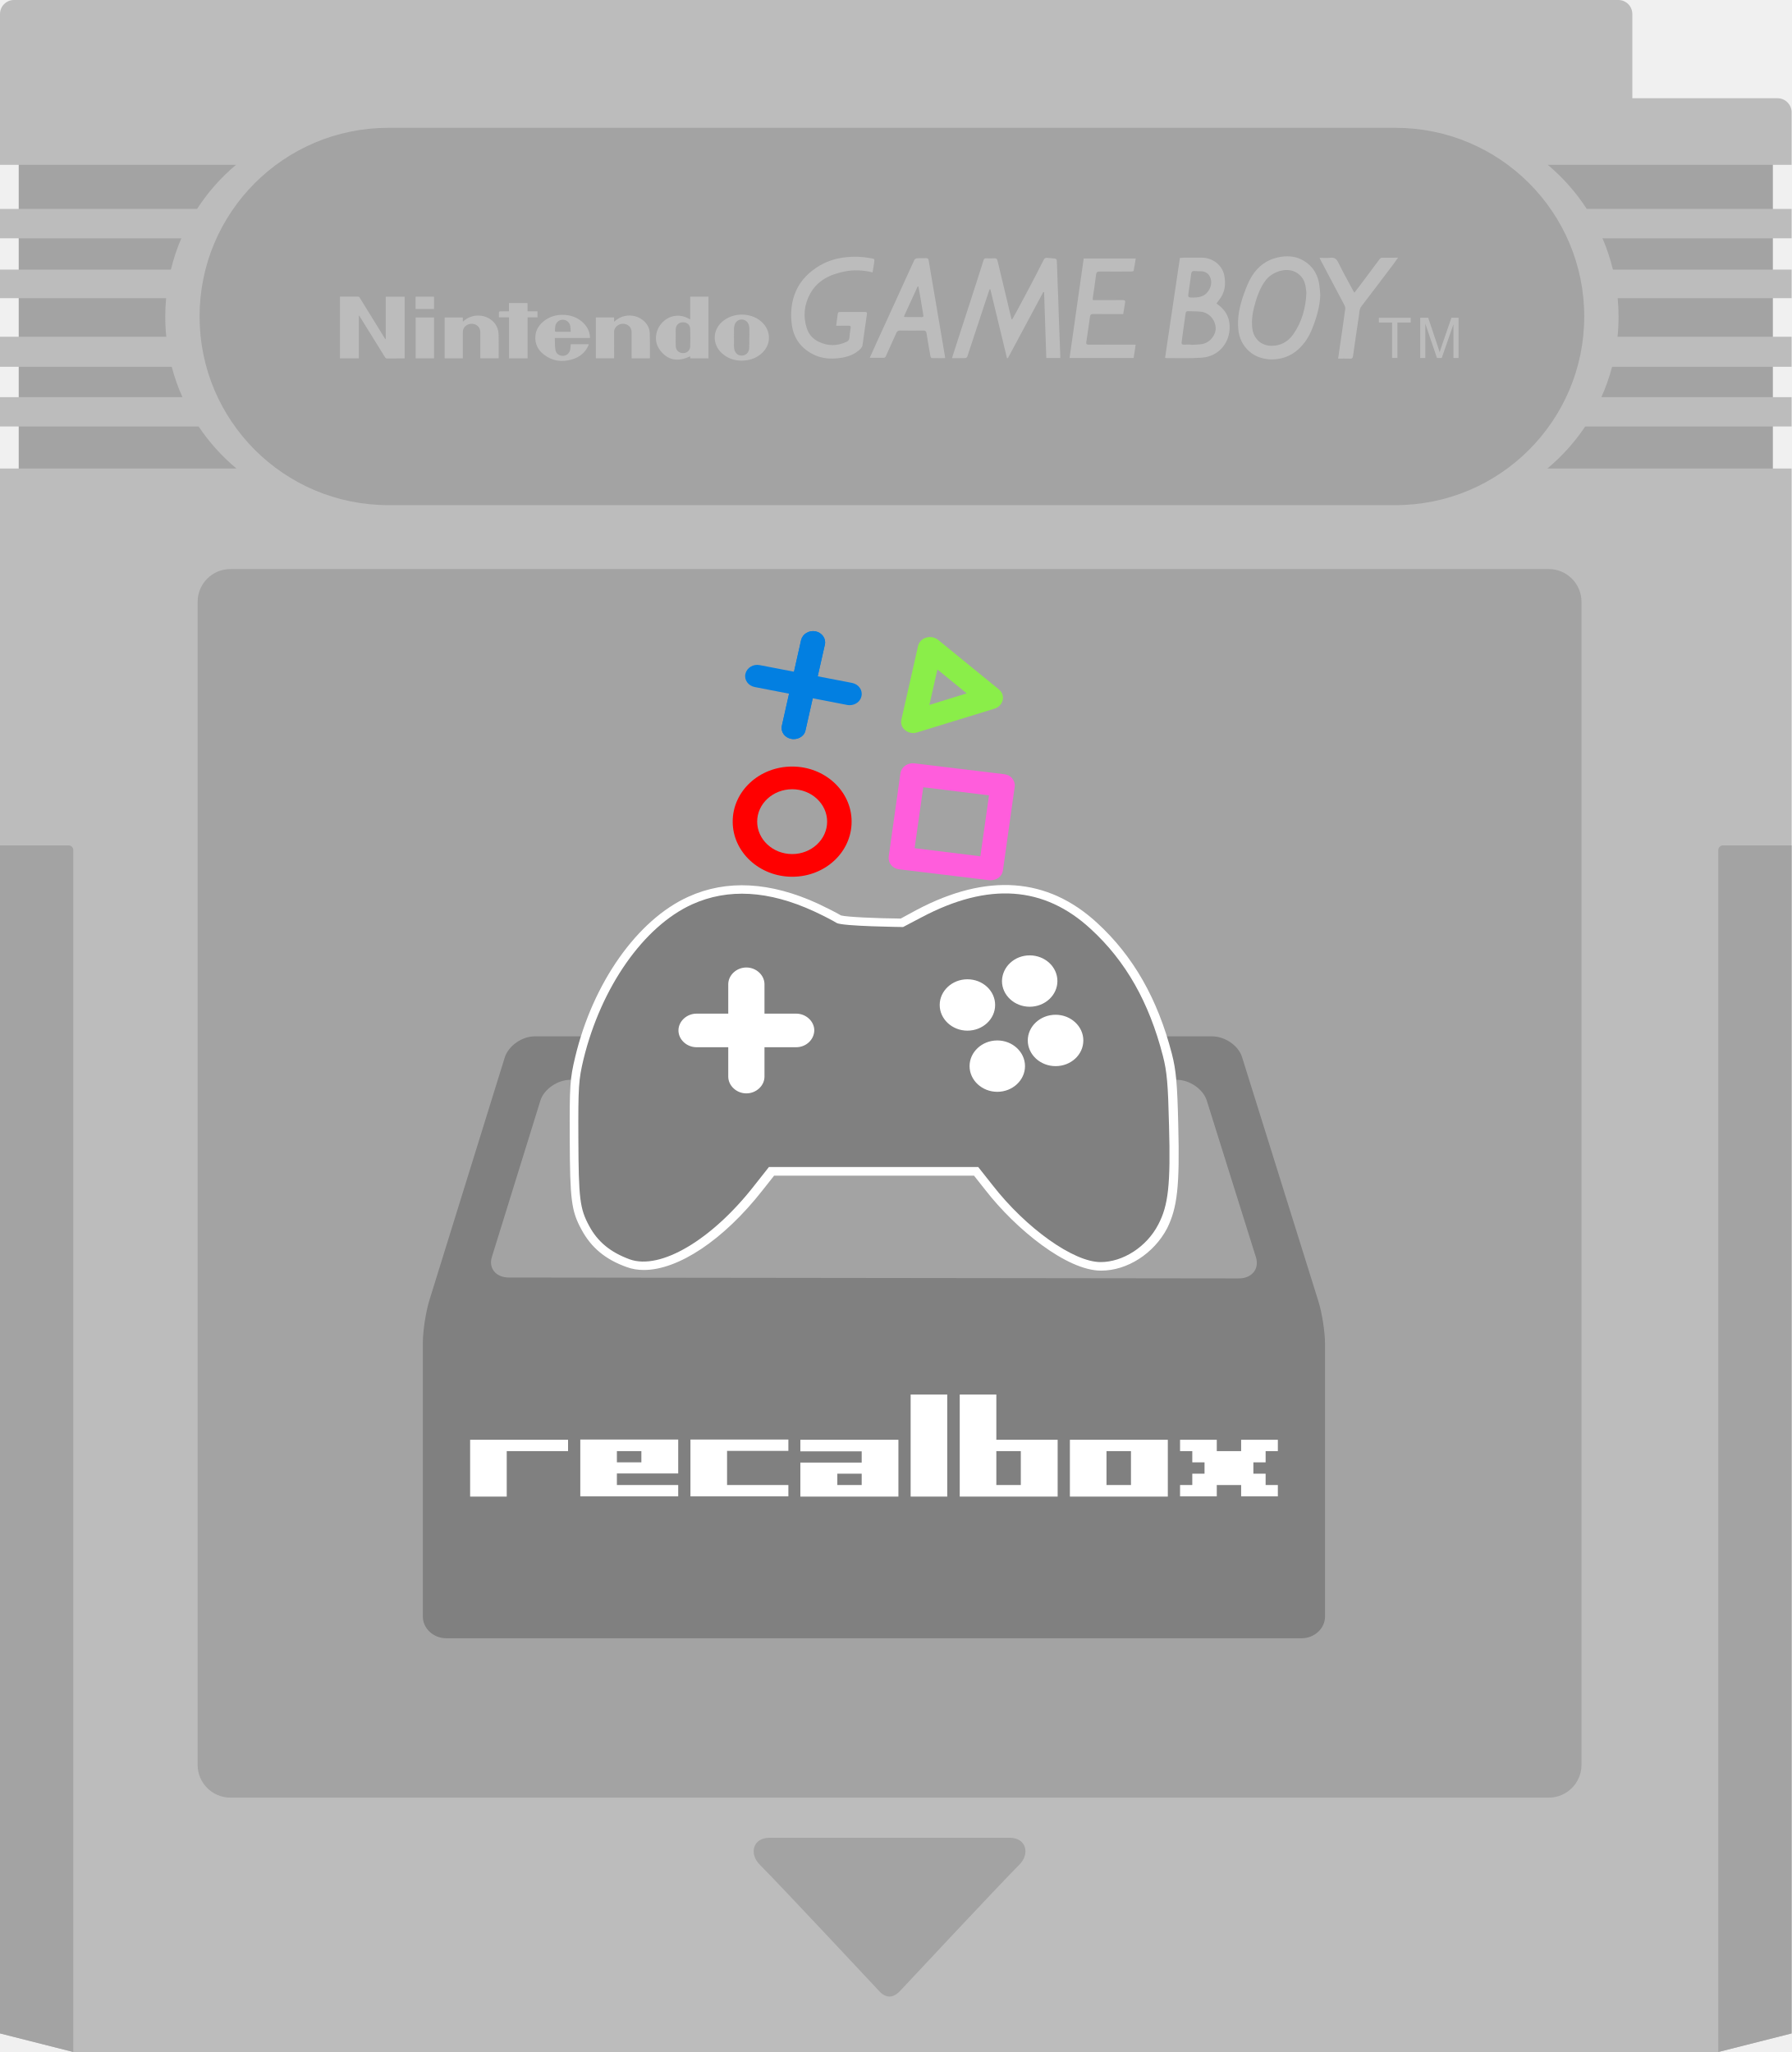
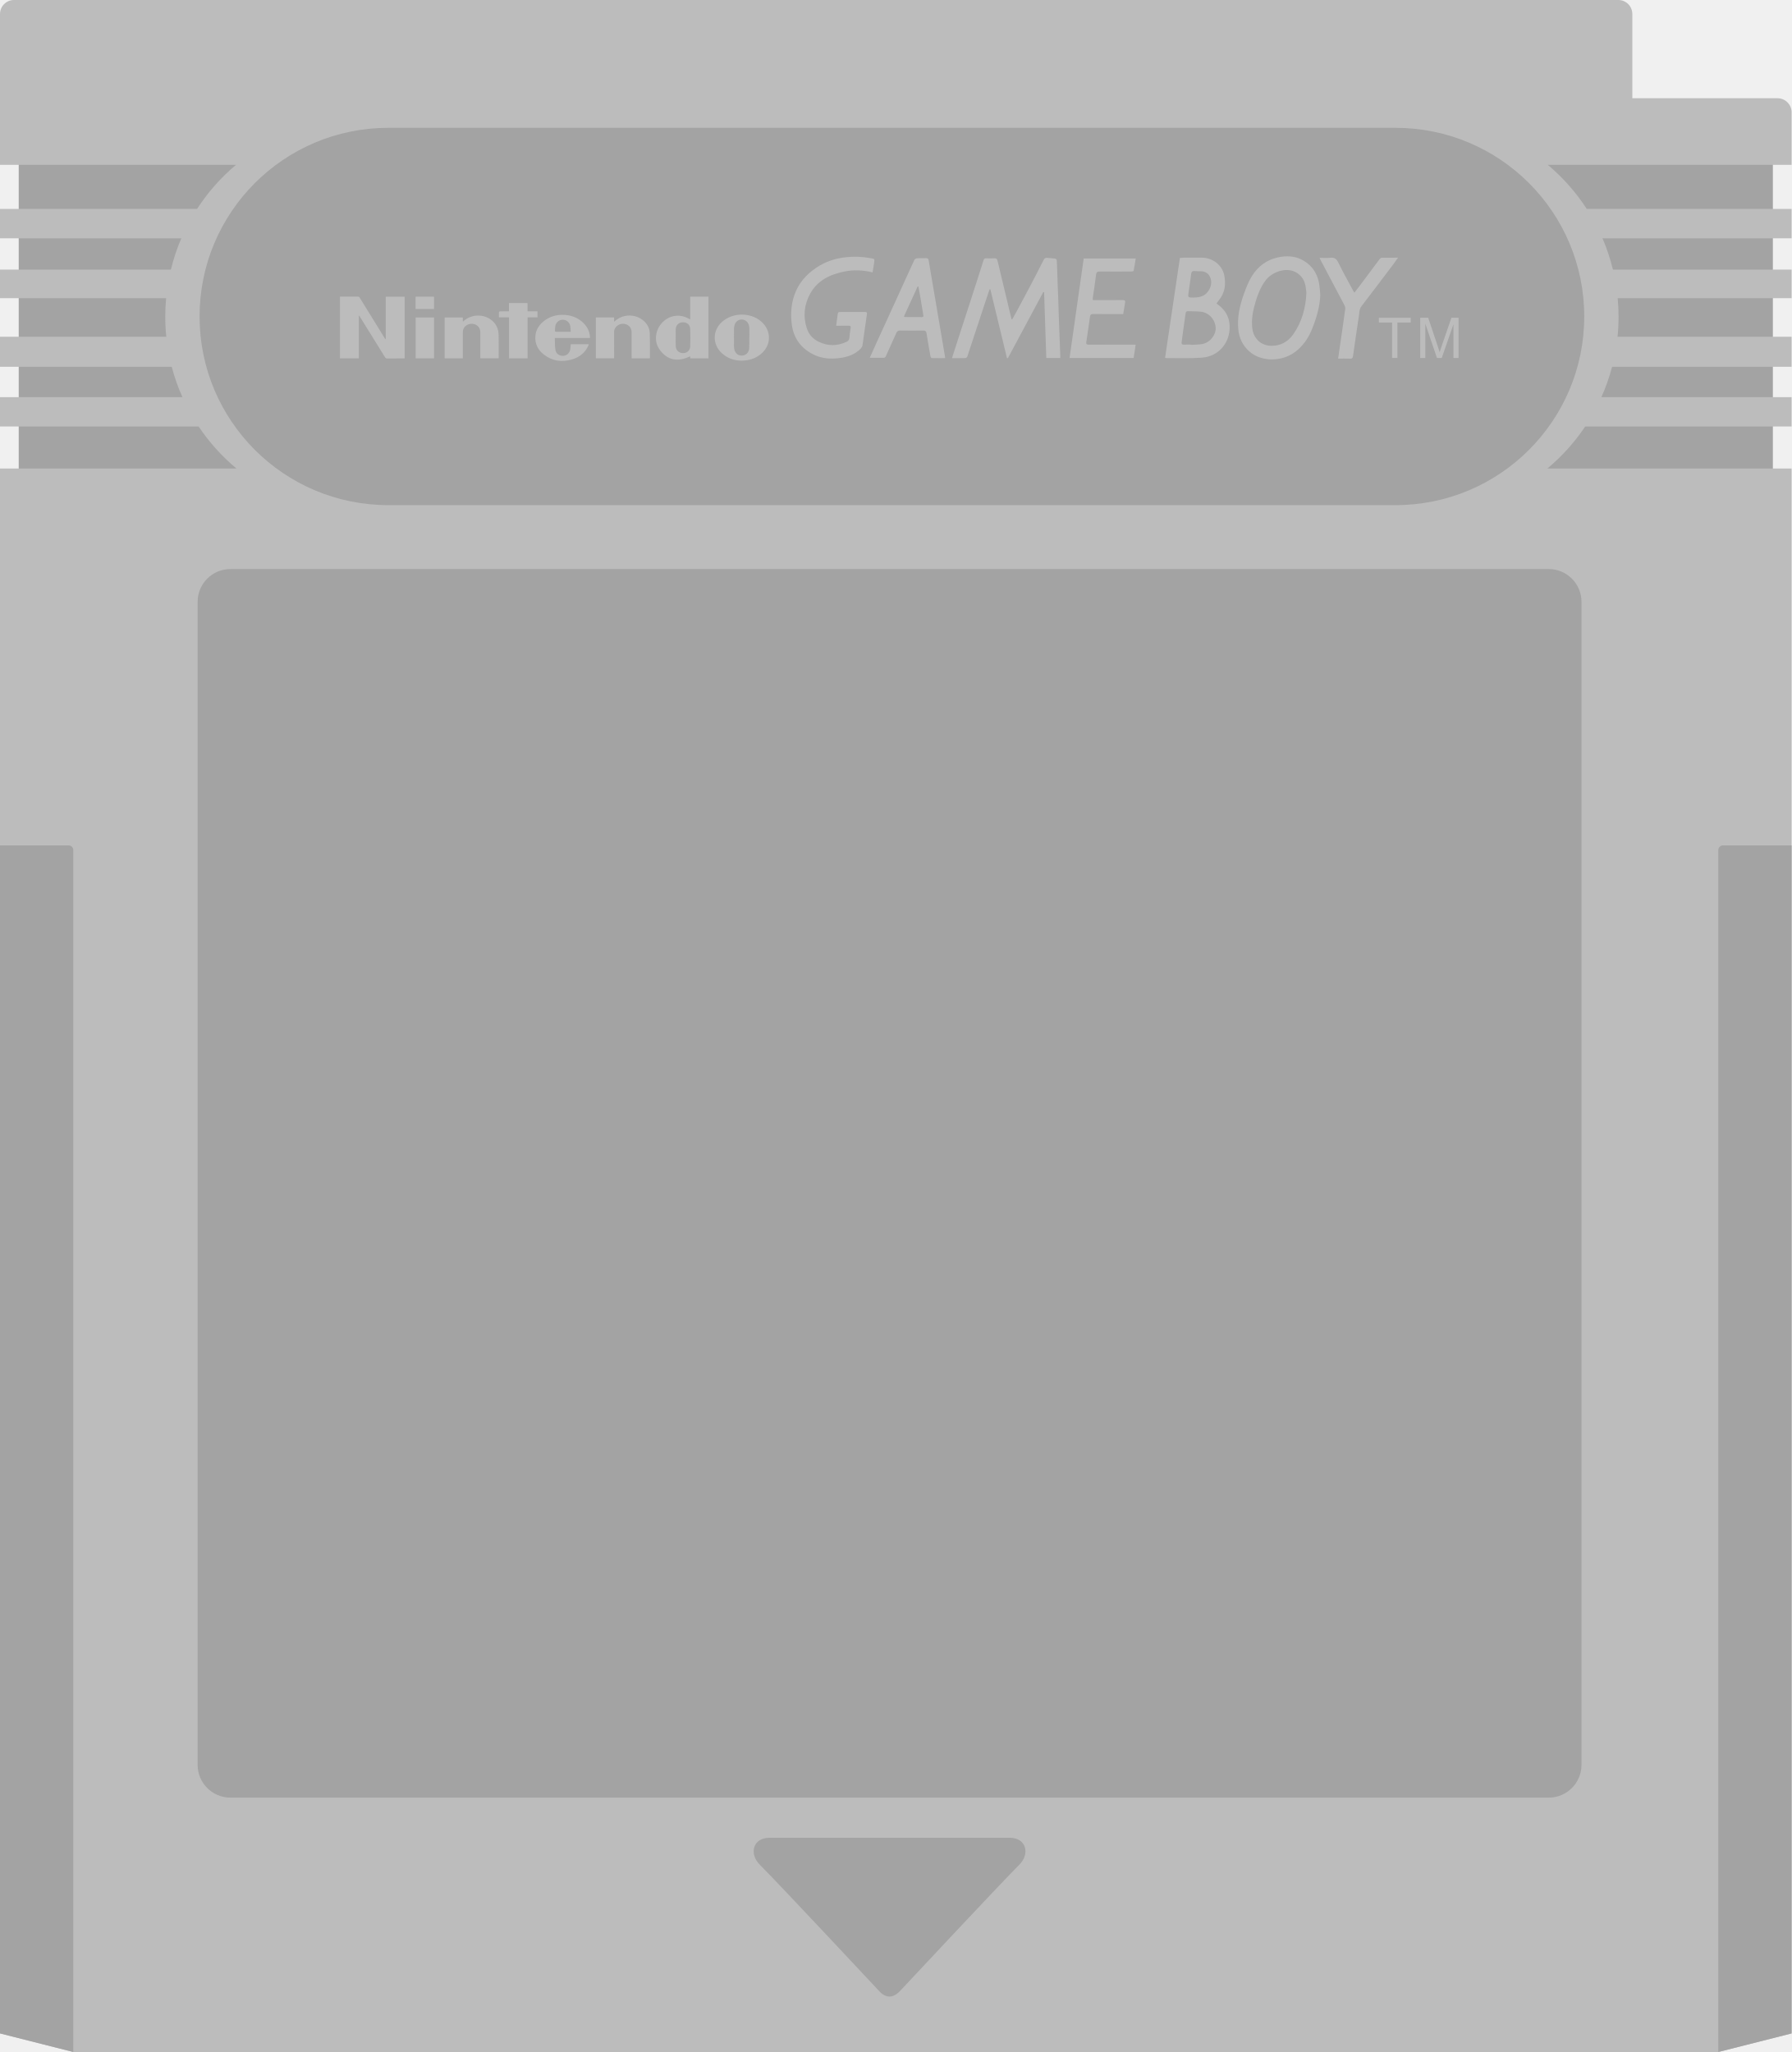
<svg xmlns="http://www.w3.org/2000/svg" viewBox="0 0 209.161 239.589" height="239.589" width="209.161" xml:space="preserve" version="1.1" id="svg2">
  <defs id="defs6">
    <clipPath id="clipPath18" clipPathUnits="userSpaceOnUse">
      <path id="path20" d="m 0,191.671 167.329,0 L 167.329,0 0,0 0,191.671 Z" />
    </clipPath>
    <pattern y="0" x="0" height="6" width="6" patternUnits="userSpaceOnUse" id="EMFhbasepattern" />
  </defs>
  <g transform="matrix(1.25,0,0,-1.25,0,239.5888)" id="g10">
    <path id="path12" style="fill:#a3a3a3;fill-opacity:1;fill-rule:nonzero;stroke:none" d="m 165.581,146.308 -163.833,0 0,32.548 163.833,0 0,-32.548 z" />
    <g id="g14">
      <g clip-path="url(#clipPath18)" id="g16">
        <g transform="translate(144.5591,176.2759)" id="g22">
          <path id="path24" style="fill:#bcbcbc;fill-opacity:1;fill-rule:nonzero;stroke:none" d="m 0,0 22.77,0 0,4.907 c 0,0.723 -0.588,1.311 -1.311,1.311 l -13.563,0 0,7.867 c 0,0.724 -0.586,1.311 -1.31,1.311 l -149.834,0 c -0.724,0 -1.311,-0.587 -1.311,-1.311 l 0,-14.085 22.044,0 c -1.408,-1.182 -2.636,-2.571 -3.639,-4.119 l -18.405,0 0,-2.746 16.935,0 c -0.404,-0.937 -0.73,-1.915 -0.975,-2.925 l -15.96,0 0,-2.666 15.516,0 c -0.052,-0.564 -0.081,-1.134 -0.081,-1.711 0,-0.638 0.032,-1.271 0.094,-1.894 l -15.529,0 0,-2.803 16.038,0 c 0.256,-0.981 0.595,-1.929 1.003,-2.84 l -17.041,0 0,-2.739 18.551,0 c 0.985,-1.471 2.175,-2.791 3.53,-3.923 l -22.081,0 0,-35.206 0,-110.968 6.845,-1.736 153.639,0 6.845,1.736 0,146.174 -22.807,0 c 1.354,1.132 2.545,2.452 3.529,3.923 l 19.278,0 0,2.739 -17.766,0 c 0.406,0.911 0.746,1.859 1.002,2.84 l 16.764,0 0,2.803 -16.256,0 c 0.063,0.623 0.095,1.256 0.095,1.894 0,0.577 -0.03,1.147 -0.082,1.711 l 16.243,0 0,2.666 -16.686,0 c -0.246,1.01 -0.571,1.988 -0.975,2.925 l 17.661,0 0,2.746 -19.131,0 C 2.635,-2.571 1.408,-1.182 0,0" />
        </g>
        <g transform="translate(36.2618,144.4883)" id="g26">
          <path id="path28" style="fill:#a3a3a3;fill-opacity:1;fill-rule:nonzero;stroke:none" d="m 0,0 c -9.732,0 -17.622,7.889 -17.622,17.62 0,9.734 7.89,17.622 17.622,17.622 l 94.079,0 c 9.732,0 17.622,-7.888 17.622,-17.622 C 111.701,7.889 103.811,0 94.079,0 L 0,0 Z" />
        </g>
        <g transform="translate(147.7056,26.8184)" id="g30">
          <path id="path32" style="fill:#a3a3a3;fill-opacity:1;fill-rule:nonzero;stroke:none" d="m 0,0 c 0,-1.687 -1.369,-3.058 -3.059,-3.058 l -123.129,0 c -1.689,0 -3.059,1.371 -3.059,3.058 l 0,108.64 c 0,1.689 1.37,3.059 3.059,3.059 l 123.129,0 c 1.69,0 3.059,-1.37 3.059,-3.059 L 0,0 Z" />
        </g>
        <g transform="translate(94.2955,20.0117)" id="g34">
          <path id="path36" style="fill:#a3a3a3;fill-opacity:1;fill-rule:nonzero;stroke:none" d="m 0,0 c 1.563,0 1.922,-1.501 0.91,-2.512 -1.856,-1.858 -11.176,-11.833 -11.176,-11.833 0,0 -0.438,-0.491 -0.947,-0.491 -0.545,0 -0.947,0.491 -0.947,0.491 0,0 -9.32,9.975 -11.177,11.833 C -24.348,-1.501 -23.989,0 -22.426,0 L 0,0 Z" />
        </g>
        <g transform="translate(6.8453,0)" id="g38">
          <path id="path40" style="fill:#a3a3a3;fill-opacity:1;fill-rule:nonzero;stroke:none" d="m 0,0 -6.845,1.735 0,110.969 6.408,0 c 0.241,0 0.437,-0.195 0.437,-0.436 L 0,0 Z" />
        </g>
        <g transform="translate(160.4839,0)" id="g42">
          <path id="path44" style="fill:#a3a3a3;fill-opacity:1;fill-rule:nonzero;stroke:none" d="m 0,0 6.845,1.735 0,110.969 -6.408,0 C 0.196,112.704 0,112.509 0,112.268 L 0,0 Z" />
        </g>
        <g transform="translate(130.0181,158.2349)" id="g46">
          <path id="path48" style="fill:#bcbcbc;fill-opacity:1;fill-rule:nonzero;stroke:none" d="m 0,0 0,3.31 -1.236,0 0,0.443 2.974,0 0,-0.443 -1.242,0 L 0.496,0 0,0 Z" />
        </g>
        <g transform="translate(132.6431,158.2349)" id="g50">
          <path id="path52" style="fill:#bcbcbc;fill-opacity:1;fill-rule:nonzero;stroke:none" d="m 0,0 0,3.753 0.748,0 0.888,-2.657 C 1.718,0.848 1.777,0.663 1.814,0.54 1.857,0.677 1.924,0.877 2.015,1.142 l 0.898,2.611 0.668,0 0,-3.753 -0.478,0 0,3.141 L 2.012,0 1.564,0 0.479,3.195 0.479,0 0,0 Z" />
        </g>
        <g transform="translate(94.5376,161.8384)" id="g54">
          <path id="path56" style="fill:#bcbcbc;fill-opacity:1;fill-rule:evenodd;stroke:none" d="M 0,0 C 0.142,0.255 0.289,0.506 0.426,0.763 1.198,2.222 1.992,3.67 2.726,5.148 3.108,5.821 2.894,5.783 3.675,5.712 4.174,5.667 4.164,5.702 4.18,5.193 4.215,4.015 4.266,2.838 4.308,1.659 4.327,1.159 4.338,0.657 4.355,0.156 4.398,-0.999 4.443,-2.155 4.486,-3.31 4.49,-3.404 4.488,-3.498 4.488,-3.605 l -1.306,0 C 3.113,-1.55 3.045,0.494 2.979,2.536 2.954,2.54 2.929,2.547 2.903,2.554 1.799,0.493 0.693,-1.569 -0.411,-3.631 c -0.026,0.007 -0.054,0.012 -0.081,0.02 -0.517,2.14 -1.033,4.281 -1.551,6.424 -0.022,0 -0.046,0 -0.07,10e-4 -0.119,-0.353 -0.24,-0.705 -0.356,-1.057 -0.572,-1.737 -1.14,-3.474 -1.718,-5.208 -0.022,-0.067 -0.108,-0.159 -0.167,-0.16 -0.413,-0.015 -0.825,-0.008 -1.272,-0.008 0.129,0.4 0.249,0.775 0.37,1.15 0.654,2.019 1.309,4.037 1.961,6.055 0.209,0.646 0.416,1.292 0.616,1.939 0.042,0.137 0.112,0.186 0.254,0.18 0.25,-0.011 0.503,-0.016 0.753,0.001 C -1.486,5.719 -1.413,5.65 -1.371,5.474 -1.105,4.341 -0.828,3.209 -0.557,2.076 -0.392,1.39 -0.23,0.703 -0.066,0.017 -0.045,0.012 -0.023,0.006 0,0" />
        </g>
        <g transform="translate(111.4498,163.877)" id="g58">
          <path id="path60" style="fill:#bcbcbc;fill-opacity:1;fill-rule:evenodd;stroke:none" d="M 0,0 C 0.825,0.001 1.266,0.252 1.555,0.881 1.849,1.518 1.592,2.445 0.709,2.457 0.519,2.46 0.326,2.457 0.137,2.478 -0.088,2.504 -0.176,2.413 -0.202,2.193 -0.27,1.632 -0.357,1.073 -0.437,0.514 -0.51,0 -0.509,0 0,0 m -0.193,-4.396 c 0,-0.007 0.002,-0.015 0.002,-0.022 0.343,0.023 0.695,0.016 1.033,0.078 0.72,0.137 1.279,0.836 1.247,1.511 -0.034,0.759 -0.616,1.42 -1.366,1.506 -0.4,0.047 -0.809,0.027 -1.211,0.05 -0.155,0.007 -0.209,-0.058 -0.228,-0.199 -0.052,-0.395 -0.114,-0.787 -0.169,-1.18 -0.07,-0.496 -0.133,-0.991 -0.203,-1.487 -0.025,-0.183 0.022,-0.276 0.232,-0.26 0.219,0.015 0.442,0.003 0.663,0.003 m -2.442,-1.223 c 0.463,3.113 0.923,6.208 1.386,9.32 0.136,0.008 0.26,0.022 0.382,0.022 0.562,0.002 1.123,0 1.684,0 C 1.781,3.724 2.693,3.046 2.887,2.104 3.061,1.262 2.963,0.444 2.387,-0.256 2.313,-0.345 2.246,-0.442 2.166,-0.551 2.238,-0.605 2.3,-0.655 2.362,-0.702 3.004,-1.19 3.364,-1.824 3.396,-2.642 3.457,-4.201 2.372,-5.505 0.811,-5.614 c -1.11,-0.079 -2.229,-0.033 -3.342,-0.039 -0.028,0 -0.055,0.018 -0.104,0.034" />
        </g>
        <g transform="translate(122.0152,164.3193)" id="g62">
          <path id="path64" style="fill:#bcbcbc;fill-opacity:1;fill-rule:evenodd;stroke:none" d="M 0,0 C -0.034,0.236 -0.052,0.525 -0.122,0.802 -0.255,1.32 -0.57,1.713 -1.05,1.953 -1.946,2.406 -3.237,1.943 -3.829,1.141 -4.273,0.539 -4.546,-0.143 -4.755,-0.854 c -0.238,-0.812 -0.404,-1.626 -0.297,-2.48 0.115,-0.913 0.785,-1.617 1.817,-1.615 0.843,0.003 1.53,0.393 2.007,1.077 C -0.431,-2.729 -0.065,-1.437 0,0 M 1.296,-0.183 C 1.258,-1.313 0.935,-2.362 0.52,-3.396 0.175,-4.251 -0.334,-4.984 -1.07,-5.532 c -1.201,-0.893 -3.121,-0.972 -4.288,0.081 -0.614,0.554 -0.936,1.262 -1.008,2.077 -0.098,1.115 0.14,2.184 0.511,3.225 0.26,0.729 0.538,1.452 1.018,2.076 0.639,0.833 1.484,1.299 2.52,1.444 0.722,0.102 1.41,0.012 2.046,-0.362 C 0.505,2.552 0.974,1.868 1.161,0.998 1.243,0.613 1.254,0.211 1.296,-0.183" />
        </g>
        <g transform="translate(81.4996,166.2276)" id="g66">
          <path id="path68" style="fill:#bcbcbc;fill-opacity:1;fill-rule:evenodd;stroke:none" d="m 0,0 c -0.881,0.214 -1.745,0.258 -2.597,0.088 -1.344,-0.267 -2.539,-0.81 -3.238,-2.081 -0.558,-1.016 -0.671,-2.094 -0.319,-3.206 0.186,-0.589 0.572,-1.017 1.12,-1.281 0.852,-0.413 1.719,-0.413 2.582,-0.012 0.162,0.076 0.27,0.178 0.283,0.381 0.021,0.307 0.066,0.614 0.117,0.919 0.031,0.182 -0.044,0.216 -0.201,0.212 -0.367,-0.006 -0.737,-0.002 -1.15,-0.002 0.044,0.34 0.085,0.657 0.128,0.975 0.042,0.31 0.043,0.31 0.357,0.31 0.732,0 1.462,-0.004 2.194,0.002 0.152,10e-4 0.217,-0.037 0.193,-0.201 -0.14,-0.97 -0.271,-1.94 -0.415,-2.91 -0.016,-0.105 -0.079,-0.219 -0.154,-0.299 -0.543,-0.566 -1.243,-0.802 -1.997,-0.898 -0.815,-0.102 -1.624,-0.054 -2.375,0.308 -1.17,0.565 -1.886,1.483 -2.07,2.785 -0.131,0.934 -0.08,1.857 0.221,2.754 0.377,1.121 1.111,1.961 2.086,2.611 C -4.42,1 -3.524,1.3 -2.555,1.41 -1.75,1.502 -0.954,1.474 -0.158,1.325 0.187,1.261 0.191,1.267 0.144,0.917 0.102,0.619 0.051,0.322 0,0" />
        </g>
        <g transform="translate(105.8794,158.2359)" id="g70">
          <path id="path72" style="fill:#bcbcbc;fill-opacity:1;fill-rule:evenodd;stroke:none" d="m 0,0 -5.986,0 c 0.442,3.106 0.882,6.192 1.322,9.291 l 4.858,0 C 0.131,8.902 0.074,8.52 -0.001,8.143 -0.008,8.107 -0.132,8.074 -0.202,8.074 -1.184,8.069 -2.166,8.063 -3.148,8.075 -3.387,8.078 -3.482,8.018 -3.512,7.767 -3.594,7.057 -3.709,6.352 -3.811,5.645 c -0.009,-0.07 0,-0.143 0,-0.243 l 0.275,0 c 0.841,0 1.682,-0.006 2.524,0.003 C -0.818,5.407 -0.766,5.345 -0.8,5.161 -0.865,4.814 -0.916,4.466 -0.977,4.096 l -0.251,0 c -0.848,0 -1.698,-0.004 -2.546,0.005 C -3.963,4.103 -4.053,4.054 -4.079,3.854 -4.185,3.065 -4.302,2.281 -4.423,1.494 -4.453,1.298 -4.391,1.24 -4.191,1.241 c 1.373,0.008 2.746,0.003 4.119,0.003 l 0.258,0 C 0.121,0.815 0.061,0.412 0,0" />
        </g>
        <g transform="translate(85.7745,164.9097)" id="g74">
          <path id="path76" style="fill:#bcbcbc;fill-opacity:1;fill-rule:evenodd;stroke:none" d="m 0,0 c -0.023,0.002 -0.045,0.005 -0.067,0.007 -0.429,-0.935 -0.857,-1.872 -1.285,-2.81 0.057,-0.029 0.076,-0.046 0.094,-0.047 0.532,-0.002 1.063,-0.004 1.594,-0.006 0.142,0 0.143,0.079 0.123,0.194 C 0.36,-2.089 0.271,-1.513 0.173,-0.941 0.12,-0.627 0.059,-0.314 0,0 m 2.493,-6.689 c -0.427,0 -0.838,-0.004 -1.249,0.006 C 1.204,-6.682 1.14,-6.592 1.13,-6.538 1,-5.814 0.874,-5.087 0.759,-4.36 c -0.028,0.183 -0.1,0.248 -0.286,0.246 -0.731,-0.008 -1.462,-0.013 -2.192,0.002 -0.208,0.005 -0.283,-0.096 -0.354,-0.255 -0.32,-0.712 -0.648,-1.421 -0.962,-2.136 -0.053,-0.122 -0.117,-0.162 -0.246,-0.16 -0.411,0.007 -0.823,0.002 -1.261,0.002 0.244,0.543 0.473,1.06 0.708,1.575 0.586,1.287 1.178,2.571 1.764,3.858 0.562,1.233 1.118,2.469 1.688,3.697 0.038,0.082 0.169,0.16 0.263,0.168 C 0.152,2.66 0.427,2.634 0.7,2.65 0.87,2.659 0.934,2.594 0.96,2.434 1.089,1.649 1.227,0.864 1.36,0.079 c 0.306,-1.792 0.61,-3.586 0.915,-5.38 0.07,-0.407 0.14,-0.814 0.207,-1.221 0.009,-0.047 0.007,-0.097 0.011,-0.167" />
        </g>
        <g transform="translate(123.2447,167.586)" id="g78">
          <path id="path80" style="fill:#bcbcbc;fill-opacity:1;fill-rule:evenodd;stroke:none" d="M 0,0 C 0.371,0 0.695,-0.03 1.014,0.007 1.408,0.052 1.59,-0.112 1.76,-0.459 2.201,-1.365 2.697,-2.246 3.174,-3.136 3.19,-3.167 3.215,-3.193 3.258,-3.249 c 0.166,0.217 0.322,0.417 0.474,0.621 0.627,0.839 1.251,1.68 1.881,2.516 0.043,0.056 0.124,0.119 0.19,0.121 C 6.288,0.018 6.774,0.015 7.326,0.015 7.156,-0.225 7.018,-0.427 6.87,-0.623 5.887,-1.921 4.906,-3.222 3.914,-4.516 3.695,-4.802 3.717,-5.142 3.667,-5.462 3.475,-6.698 3.3,-7.937 3.122,-9.176 3.098,-9.348 3.037,-9.428 2.841,-9.417 2.482,-9.396 2.123,-9.41 1.73,-9.41 c 0.061,0.409 0.117,0.785 0.17,1.159 0.17,1.167 0.343,2.332 0.501,3.5 0.016,0.111 -0.034,0.246 -0.09,0.351 -0.729,1.389 -1.465,2.775 -2.2,4.162 C 0.081,-0.18 0.055,-0.119 0,0" />
        </g>
        <g transform="translate(36.0274,159.9727)" id="g82">
          <path id="path84" style="fill:#bcbcbc;fill-opacity:1;fill-rule:nonzero;stroke:none" d="M 0,0 C -0.051,0.036 -0.077,0.076 -0.102,0.118 -0.88,1.374 -1.657,2.633 -2.432,3.891 -2.479,3.967 -2.525,3.998 -2.618,3.997 -3.128,3.992 -3.639,3.995 -4.15,3.995 -4.191,3.994 -4.232,3.991 -4.277,3.989 l 0,-5.763 1.765,0 0,3.983 c 0.009,0.002 0.019,0.006 0.03,0.009 0.025,-0.039 0.051,-0.079 0.076,-0.119 0.78,-1.256 1.561,-2.512 2.338,-3.768 0.052,-0.085 0.108,-0.116 0.208,-0.116 0.498,0.006 0.997,0.004 1.496,0.004 l 0.129,0 0,5.767 L 0,3.986 0,0 Z" />
        </g>
        <g transform="translate(64.4615,159.2969)" id="g86">
          <path id="path88" style="fill:#bcbcbc;fill-opacity:1;fill-rule:nonzero;stroke:none" d="m 0,0 c -0.014,-0.373 -0.321,-0.623 -0.688,-0.609 -0.374,0.013 -0.646,0.271 -0.661,0.643 -0.011,0.269 -0.003,0.539 -0.003,0.81 l -10e-4,0 c 0,0.249 -0.006,0.498 10e-4,0.748 0.012,0.407 0.267,0.665 0.661,0.679 C -0.306,2.282 -0.013,2.042 0.002,1.644 0.024,1.096 0.022,0.547 0,0 M 0.002,2.538 C -0.32,2.714 -0.631,2.855 -0.983,2.88 -1.33,2.905 -1.661,2.855 -1.976,2.705 -2.294,2.554 -2.556,2.336 -2.768,2.056 -3.291,1.362 -3.355,0.416 -2.86,-0.275 c 0.75,-1.047 1.735,-1.17 2.857,-0.632 0.005,-0.066 0.009,-0.13 0.013,-0.191 l 1.696,0 0,5.762 -1.704,0 0,-2.126 z" />
        </g>
        <g transform="translate(46.0831,161.6094)" id="g90">
          <path id="path92" style="fill:#bcbcbc;fill-opacity:1;fill-rule:nonzero;stroke:none" d="M 0,0 C -0.717,0.737 -1.934,0.789 -2.73,0.117 -2.763,0.09 -2.798,0.064 -2.857,0.017 l 0,0.388 -1.699,0 0,-3.819 1.692,0 c 0.003,0.056 0.008,0.108 0.008,0.162 0,0.752 -0.005,1.504 0,2.255 0,0.122 0.019,0.254 0.069,0.362 0.158,0.343 0.585,0.523 0.971,0.428 0.366,-0.089 0.595,-0.39 0.595,-0.787 l 0,-2.27 0,-0.145 1.703,0 c 0.003,0.021 0.008,0.033 0.008,0.046 0,0.71 0.009,1.421 -0.003,2.132 C 0.479,-0.766 0.333,-0.344 0,0" />
        </g>
        <g transform="translate(60.6846,160.5508)" id="g94">
          <path id="path96" style="fill:#bcbcbc;fill-opacity:1;fill-rule:nonzero;stroke:none" d="M 0,0 C -0.016,0.461 -0.224,0.855 -0.579,1.162 -1.322,1.806 -2.444,1.811 -3.201,1.174 -3.232,1.146 -3.267,1.119 -3.329,1.066 l 0,0.402 -1.704,0 0,-3.818 1.705,0 0,0.171 c -0.001,0.76 -0.001,1.521 -0.003,2.281 0,0.159 0.043,0.303 0.139,0.431 0.217,0.293 0.617,0.417 0.968,0.299 0.345,-0.116 0.53,-0.388 0.53,-0.784 0.002,-0.747 0,-1.496 0.002,-2.244 0,-0.051 0.005,-0.103 0.009,-0.155 l 1.69,0 c 0.005,0.026 0.011,0.043 0.011,0.058 C 0.014,-1.528 0.027,-0.763 0,0" />
        </g>
        <g transform="translate(69.9903,160.1397)" id="g98">
          <path id="path100" style="fill:#bcbcbc;fill-opacity:1;fill-rule:nonzero;stroke:none" d="m 0,0 -0.013,0 c 0,-0.328 0.014,-0.657 -0.005,-0.984 -0.024,-0.436 -0.337,-0.716 -0.749,-0.7 -0.323,0.014 -0.588,0.263 -0.648,0.618 -0.018,0.099 -0.025,0.2 -0.026,0.298 -10e-4,0.512 -10e-4,1.021 0.002,1.533 0.001,0.107 0.009,0.217 0.031,0.321 0.079,0.378 0.372,0.619 0.716,0.601 0.365,-0.02 0.638,-0.298 0.677,-0.691 C -0.009,0.938 -0.002,0.88 -0.002,0.822 0.001,0.548 0,0.273 0,0 M 1.102,1.504 C 0.104,2.371 -1.545,2.359 -2.543,1.478 -3.458,0.67 -3.473,-0.636 -2.572,-1.46 c 0.527,-0.481 1.161,-0.69 1.823,-0.696 0.696,0.003 1.289,0.187 1.8,0.599 1.016,0.824 1.037,2.203 0.051,3.061" />
        </g>
        <g transform="translate(52.8506,160.6831)" id="g102">
          <path id="path104" style="fill:#bcbcbc;fill-opacity:1;fill-rule:nonzero;stroke:none" d="m 0,0 c -0.295,0 -0.59,0.004 -0.885,-0.003 -0.112,-0.002 -0.147,0.035 -0.135,0.142 0.017,0.136 0.009,0.276 0.036,0.409 0.065,0.34 0.361,0.576 0.7,0.575 C 0.059,1.12 0.357,0.872 0.413,0.526 0.439,0.359 0.439,0.19 0.454,0 L 0,0 Z M 1.656,0.801 C 1.176,1.279 0.589,1.524 -0.08,1.572 -0.864,1.628 -1.571,1.426 -2.167,0.901 c -0.398,-0.35 -0.645,-0.79 -0.682,-1.327 -0.048,-0.698 0.232,-1.261 0.769,-1.685 0.8,-0.633 1.709,-0.76 2.671,-0.469 0.67,0.202 1.193,0.606 1.496,1.259 0.024,0.051 0.039,0.104 0.058,0.156 l -1.693,0 C 0.439,-1.323 0.437,-1.472 0.415,-1.619 0.365,-1.981 0.089,-2.238 -0.248,-2.25 c -0.369,-0.014 -0.678,0.2 -0.732,0.571 -0.052,0.355 -0.04,0.719 -0.055,1.097 l 3.284,0 c 0,0.062 0.004,0.107 -10e-4,0.151 C 2.199,0.051 1.995,0.461 1.656,0.801" />
        </g>
        <g transform="translate(50.1993,162.5947)" id="g106">
          <path id="path108" style="fill:#bcbcbc;fill-opacity:1;fill-rule:nonzero;stroke:none" d="m 0,0 -0.93,0 0,0.77 -1.736,0 0,-0.771 -0.144,0 C -3.04,-0.002 -3.268,0 -3.496,-0.006 -3.533,-0.007 -3.598,-0.044 -3.6,-0.069 -3.609,-0.23 -3.605,-0.391 -3.605,-0.565 l 0.946,0 0,-3.831 1.734,0 0,3.834 0.925,0 L 0,0 Z" />
        </g>
        <path id="path110" style="fill:#bcbcbc;fill-opacity:1;fill-rule:nonzero;stroke:none" d="m 38.822,158.197 1.713,0 0,3.82 -1.713,0 0,-3.82 z" />
        <path id="path112" style="fill:#bcbcbc;fill-opacity:1;fill-rule:nonzero;stroke:none" d="m 40.535,163.959 -1.721,0 0,-1.151 1.721,0 0,1.151 z" />
      </g>
    </g>
  </g>
-   <path id="path3390" d="m 92.488,102.368 c -3.811,0 -6.949,-2.869 -6.949,-6.44 0,-3.558 3.11,-6.427 6.949,-6.427 3.811,0 6.935,2.869 6.935,6.427 0,3.571 -3.096,6.44 -6.935,6.44 z m 0,-10.218 c -2.256,0 -4.091,1.701 -4.091,3.778 0,2.09 1.835,3.791 4.091,3.791 2.242,0 4.077,-1.701 4.077,-3.791 0,-2.077 -1.835,-3.778 -4.077,-3.778 z" style="fill:#ff0000;fill-opacity:1;fill-rule:nonzero;stroke:none" />
-   <path id="path3392" d="m 115.687,102.771 -0.196,0 -10.521,-1.272 c -0.392,-0.052 -0.714,-0.221 -0.939,-0.506 -0.224,-0.273 -0.322,-0.636 -0.28,-0.961 l 1.373,-9.764 c 0.112,-0.714 0.827,-1.22 1.597,-1.143 l 10.535,1.272 c 0.378,0.052 0.714,0.221 0.925,0.506 0.224,0.273 0.336,0.636 0.28,0.961 l -1.373,9.764 c -0.084,0.662 -0.686,1.143 -1.401,1.143 z m -8.91,-3.739 7.677,0.948 1.009,-7.115 -7.677,-0.948 -1.009,7.115 z" style="fill:#ff5ddc;fill-opacity:1;fill-rule:nonzero;stroke:none" />
-   <path id="path3394" d="m 92.67,86.294 c -0.098,0 -0.182,0 -0.294,-0.026 -0.771,-0.143 -1.261,-0.831 -1.093,-1.545 l 2.242,-9.985 c 0.168,-0.714 0.911,-1.169 1.681,-1.026 0.757,0.156 1.261,0.844 1.093,1.558 l -2.256,9.985 c -0.098,0.61 -0.714,1.039 -1.373,1.039 z" style="fill:#027fe1;fill-opacity:1;fill-rule:nonzero;stroke:none" />
-   <path id="path3396" d="m 92.67,86.294 c -0.098,0 -0.182,0 -0.294,-0.026 -0.771,-0.143 -1.261,-0.831 -1.093,-1.545 l 2.242,-9.985 c 0.168,-0.714 0.911,-1.169 1.681,-1.026 0.757,0.156 1.261,0.844 1.093,1.558 l -2.256,9.985 c -0.098,0.61 -0.714,1.039 -1.373,1.039 z" style="fill:#027fe1;fill-opacity:1;fill-rule:nonzero;stroke:none" />
-   <path id="path3398" d="m 99.198,82.334 c -0.098,0 -0.182,0 -0.294,-0.026 l -10.787,-2.09 c -0.757,-0.143 -1.261,-0.831 -1.093,-1.545 0.168,-0.714 0.91,-1.169 1.681,-1.013 l 10.773,2.077 c 0.771,0.156 1.261,0.844 1.093,1.558 -0.126,0.61 -0.714,1.039 -1.373,1.039 z" style="fill:#027fe1;fill-opacity:1;fill-rule:nonzero;stroke:none" />
-   <path id="path3400" d="m 106.609,85.593 c -0.35,0 -0.686,-0.13 -0.939,-0.338 -0.378,-0.299 -0.546,-0.792 -0.434,-1.246 l 1.947,-8.595 c 0.112,-0.454 0.462,-0.831 0.939,-0.961 0.462,-0.156 1.009,-0.052 1.401,0.26 l 7.103,5.791 c 0.378,0.312 0.546,0.792 0.434,1.246 -0.112,0.454 -0.462,0.844 -0.939,0.987 l -9.05,2.779 c -0.182,0.052 -0.322,0.078 -0.462,0.078 z m 2.83,-7.427 -0.939,4.142 4.357,-1.35 -3.418,-2.792 z" style="fill:#8aee49;fill-opacity:1;fill-rule:nonzero;stroke:none" />
-   <path id="path3402" d="m 153.92,151.941 -8.91,-28.5 c -0.406,-1.35 -2.003,-2.441 -3.516,-2.441 l -79.042,0 c -1.513,0 -3.068,1.091 -3.516,2.441 l -8.798,28.344 c -0.42,1.35 -0.771,3.584 -0.771,4.986 l 0,31.979 c 0,1.389 1.233,2.532 2.746,2.532 l 99.832,0 c 1.513,0 2.746,-1.143 2.746,-2.532 l 0,-31.837 c 0,-1.389 -0.35,-3.635 -0.771,-4.973 z m -9.288,-2.675 -85.22,-0.104 c -1.513,0 -2.424,-1.091 -1.975,-2.441 l 5.646,-18.203 c 0.406,-1.337 2.003,-2.441 3.516,-2.441 l 70.79,0 c 1.499,0 3.096,1.104 3.502,2.441 l 5.744,18.307 c 0.406,1.35 -0.504,2.441 -2.003,2.441 z" style="fill:#808080;fill-opacity:1;fill-rule:nonzero;stroke:none" />
-   <path id="path3404" d="m 59.159,174.741 -4.273,0 0,-6.635 11.432,0 0,1.324 -7.159,0 0,5.31 0,0 z" style="fill:#ffffff;fill-opacity:1;fill-rule:nonzero;stroke:none" />
-   <path id="path3406" d="m 72.02,173.39 7.159,0 0,1.324 -11.432,0 0,-6.635 11.432,0 0,3.96 -7.159,0 0,1.35 z m 0,-2.649 2.858,0 0,-1.311 -2.858,0 0,1.311 z" style="fill:#ffffff;fill-opacity:1;fill-rule:nonzero;stroke:none" />
-   <path id="path3408" d="m 84.881,173.39 7.159,0 0,1.324 -11.432,0 0,-6.635 11.432,0 0,1.324 -7.159,0 0,3.986 z" style="fill:#ffffff;fill-opacity:1;fill-rule:nonzero;stroke:none" />
-   <path id="path3410" d="m 93.44,168.106 11.446,0 0,6.635 -11.446,0 0,-3.973 7.159,0 0,-1.311 -7.159,0 0,-1.35 z m 4.315,5.284 2.844,0 0,-1.324 -2.844,0 0,1.324 z" style="fill:#ffffff;fill-opacity:1;fill-rule:nonzero;stroke:none" />
-   <path id="path3412" d="m 106.315,162.821 4.273,0 0,11.919 -4.273,0 0,-11.919 z" style="fill:#ffffff;fill-opacity:1;fill-rule:nonzero;stroke:none" />
-   <path id="path3414" d="m 112.045,162.821 4.273,0 0,5.284 7.159,0 0,6.635 -11.432,0 0,-11.919 z m 4.273,10.569 2.858,0 0,-3.96 -2.858,0 0,3.96 z" style="fill:#ffffff;fill-opacity:1;fill-rule:nonzero;stroke:none" />
-   <path id="path3416" d="m 124.906,168.106 11.432,0 0,6.635 -11.432,0 0,-6.635 z m 4.273,5.284 2.858,0 0,-3.96 -2.858,0 0,3.96 z" style="fill:#ffffff;fill-opacity:1;fill-rule:nonzero;stroke:none" />
-   <path id="path3418" d="m 139.196,172.066 1.429,0 0,-1.324 -1.429,0 0,-1.311 -1.429,0 0,-1.324 4.287,0 0,1.324 2.844,0 0,-1.324 4.287,0 0,1.324 -1.429,0 0,1.311 -1.429,0 0,1.324 1.429,0 0,1.324 1.429,0 0,1.324 -4.287,0 0,-1.324 -2.844,0 0,1.324 -4.287,0 0,-1.324 1.429,0 0,-1.324 z" style="fill:#ffffff;fill-opacity:1;fill-rule:nonzero;stroke:none" />
-   <path id="path3420" d="m 137.557,131.349 c -0.112,-4.83 -0.252,-6.388 -0.743,-8.297 -1.653,-6.401 -4.497,-11.413 -8.728,-15.295 -5.786,-5.336 -12.861,-5.843 -21.042,-1.532 l -1.891,1.026 c -2.9,-0.026 -6.248,-0.182 -6.963,-0.364 -0.546,-0.325 -1.751,-0.935 -2.662,-1.363 -5.59,-2.571 -10.689,-2.856 -15.172,-0.818 -5.94,2.688 -11.138,10.036 -13.211,18.736 -0.602,2.519 -0.658,3.298 -0.63,9.556 0.028,7.089 0.182,8.388 1.373,10.569 1.121,2.09 2.788,3.493 5.282,4.376 0.63,0.234 1.289,0.338 2.003,0.338 4.007,0 9.302,-3.493 13.855,-9.31 l 1.345,-1.701 23.34,0 1.345,1.701 c 3.544,4.557 9.485,9.387 13.491,9.387 3.054,0 6.15,-1.987 7.705,-4.934 1.191,-2.415 1.485,-4.908 1.303,-12.075 z" style="fill:#ffffff;fill-opacity:1;fill-rule:nonzero;stroke:none" />
-   <path id="path3422" d="m 136.478,131.375 c -0.112,-4.752 -0.238,-6.258 -0.714,-8.089 -1.611,-6.258 -4.329,-11.062 -8.42,-14.815 -5.45,-5.038 -11.95,-5.492 -19.739,-1.376 l -2.172,1.143 c 0,0 -7.159,-0.078 -7.761,-0.48 -0.42,-0.26 -1.597,-0.87 -2.634,-1.35 -5.296,-2.441 -10.045,-2.714 -14.234,-0.818 -5.66,2.571 -10.619,9.66 -12.679,18.074 -0.574,2.415 -0.63,3.181 -0.602,9.361 0.028,6.933 0.168,8.102 1.261,10.115 0.995,1.857 2.494,3.077 4.721,3.895 l 0,0 c 3.586,1.298 9.625,-2.272 14.584,-8.647 l 1.681,-2.129 24.433,0 1.681,2.129 c 3.923,5.038 9.457,8.972 12.609,8.972 2.606,0 5.38,-1.779 6.725,-4.376 1.177,-2.233 1.457,-4.648 1.261,-11.608 z m -43.528,-9.102 -3.699,0 0,3.428 c 0,1.065 -0.967,1.961 -2.115,1.961 -1.149,0 -2.115,-0.896 -2.115,-1.961 l 0,-3.428 -3.699,0 c -1.149,0 -2.115,-0.896 -2.115,-1.961 0,-1.065 0.967,-1.961 2.115,-1.961 l 3.699,0 0,-3.428 c 0,-1.065 0.967,-1.961 2.115,-1.961 1.149,0 2.115,0.896 2.115,1.961 l 0,3.428 3.699,0 c 1.149,0 2.115,0.896 2.115,1.961 -0.028,1.091 -0.967,1.961 -2.115,1.961 z m 27.263,-10.725 c 1.779,0 3.236,1.337 3.236,2.999 0,1.649 -1.457,2.999 -3.236,2.999 -1.779,0 -3.236,-1.35 -3.236,-2.999 0.028,-1.662 1.457,-2.999 3.236,-2.999 z m -10.507,5.791 c 0,-1.649 1.457,-2.999 3.236,-2.999 1.793,0 3.236,1.35 3.236,2.999 0,1.649 -1.443,2.999 -3.236,2.999 -1.779,0 -3.236,-1.35 -3.236,-2.999 z m 6.724,10.14 c -1.779,0 -3.236,-1.35 -3.236,-2.999 0,-1.649 1.457,-2.999 3.236,-2.999 1.779,0 3.236,1.35 3.236,2.999 0,1.649 -1.457,2.999 -3.236,2.999 z m 6.809,-2.999 c -1.793,0 -3.25,-1.35 -3.25,-2.999 0,-1.649 1.457,-2.999 3.25,-2.999 1.779,0 3.236,1.35 3.236,2.999 0,1.675 -1.457,2.999 -3.236,2.999 z" style="fill:#808080;fill-opacity:1;fill-rule:nonzero;stroke:none" />
  <path id="path3424" d="m 122.622,185.517 0,0 0,0 z" style="fill:#d40000;fill-opacity:1;fill-rule:nonzero;stroke:none" />
  <path id="path3426" d="m 122.622,183.037 0,0 0,0 z" style="fill:#d40000;fill-opacity:1;fill-rule:nonzero;stroke:none" />
  <path id="path3428" d="m 122.622,180.596 0,0 0,0 z" style="fill:#d40000;fill-opacity:1;fill-rule:nonzero;stroke:none" />
  <path id="path3430" d="m 122.622,181.817 0,0 0,0 z" style="fill:#d40000;fill-opacity:1;fill-rule:nonzero;stroke:none" />
  <path id="path3432" d="m 122.622,186.738 0,0 0,0 z" style="fill:#d40000;fill-opacity:1;fill-rule:nonzero;stroke:none" />
  <path id="path3434" d="m 122.622,184.258 0,0 0,0 z" style="fill:#d40000;fill-opacity:1;fill-rule:nonzero;stroke:none" />
  <path id="path3436" d="m 122.622,179.376 0,0 0,0 z" style="fill:#d40000;fill-opacity:1;fill-rule:nonzero;stroke:none" />
</svg>
